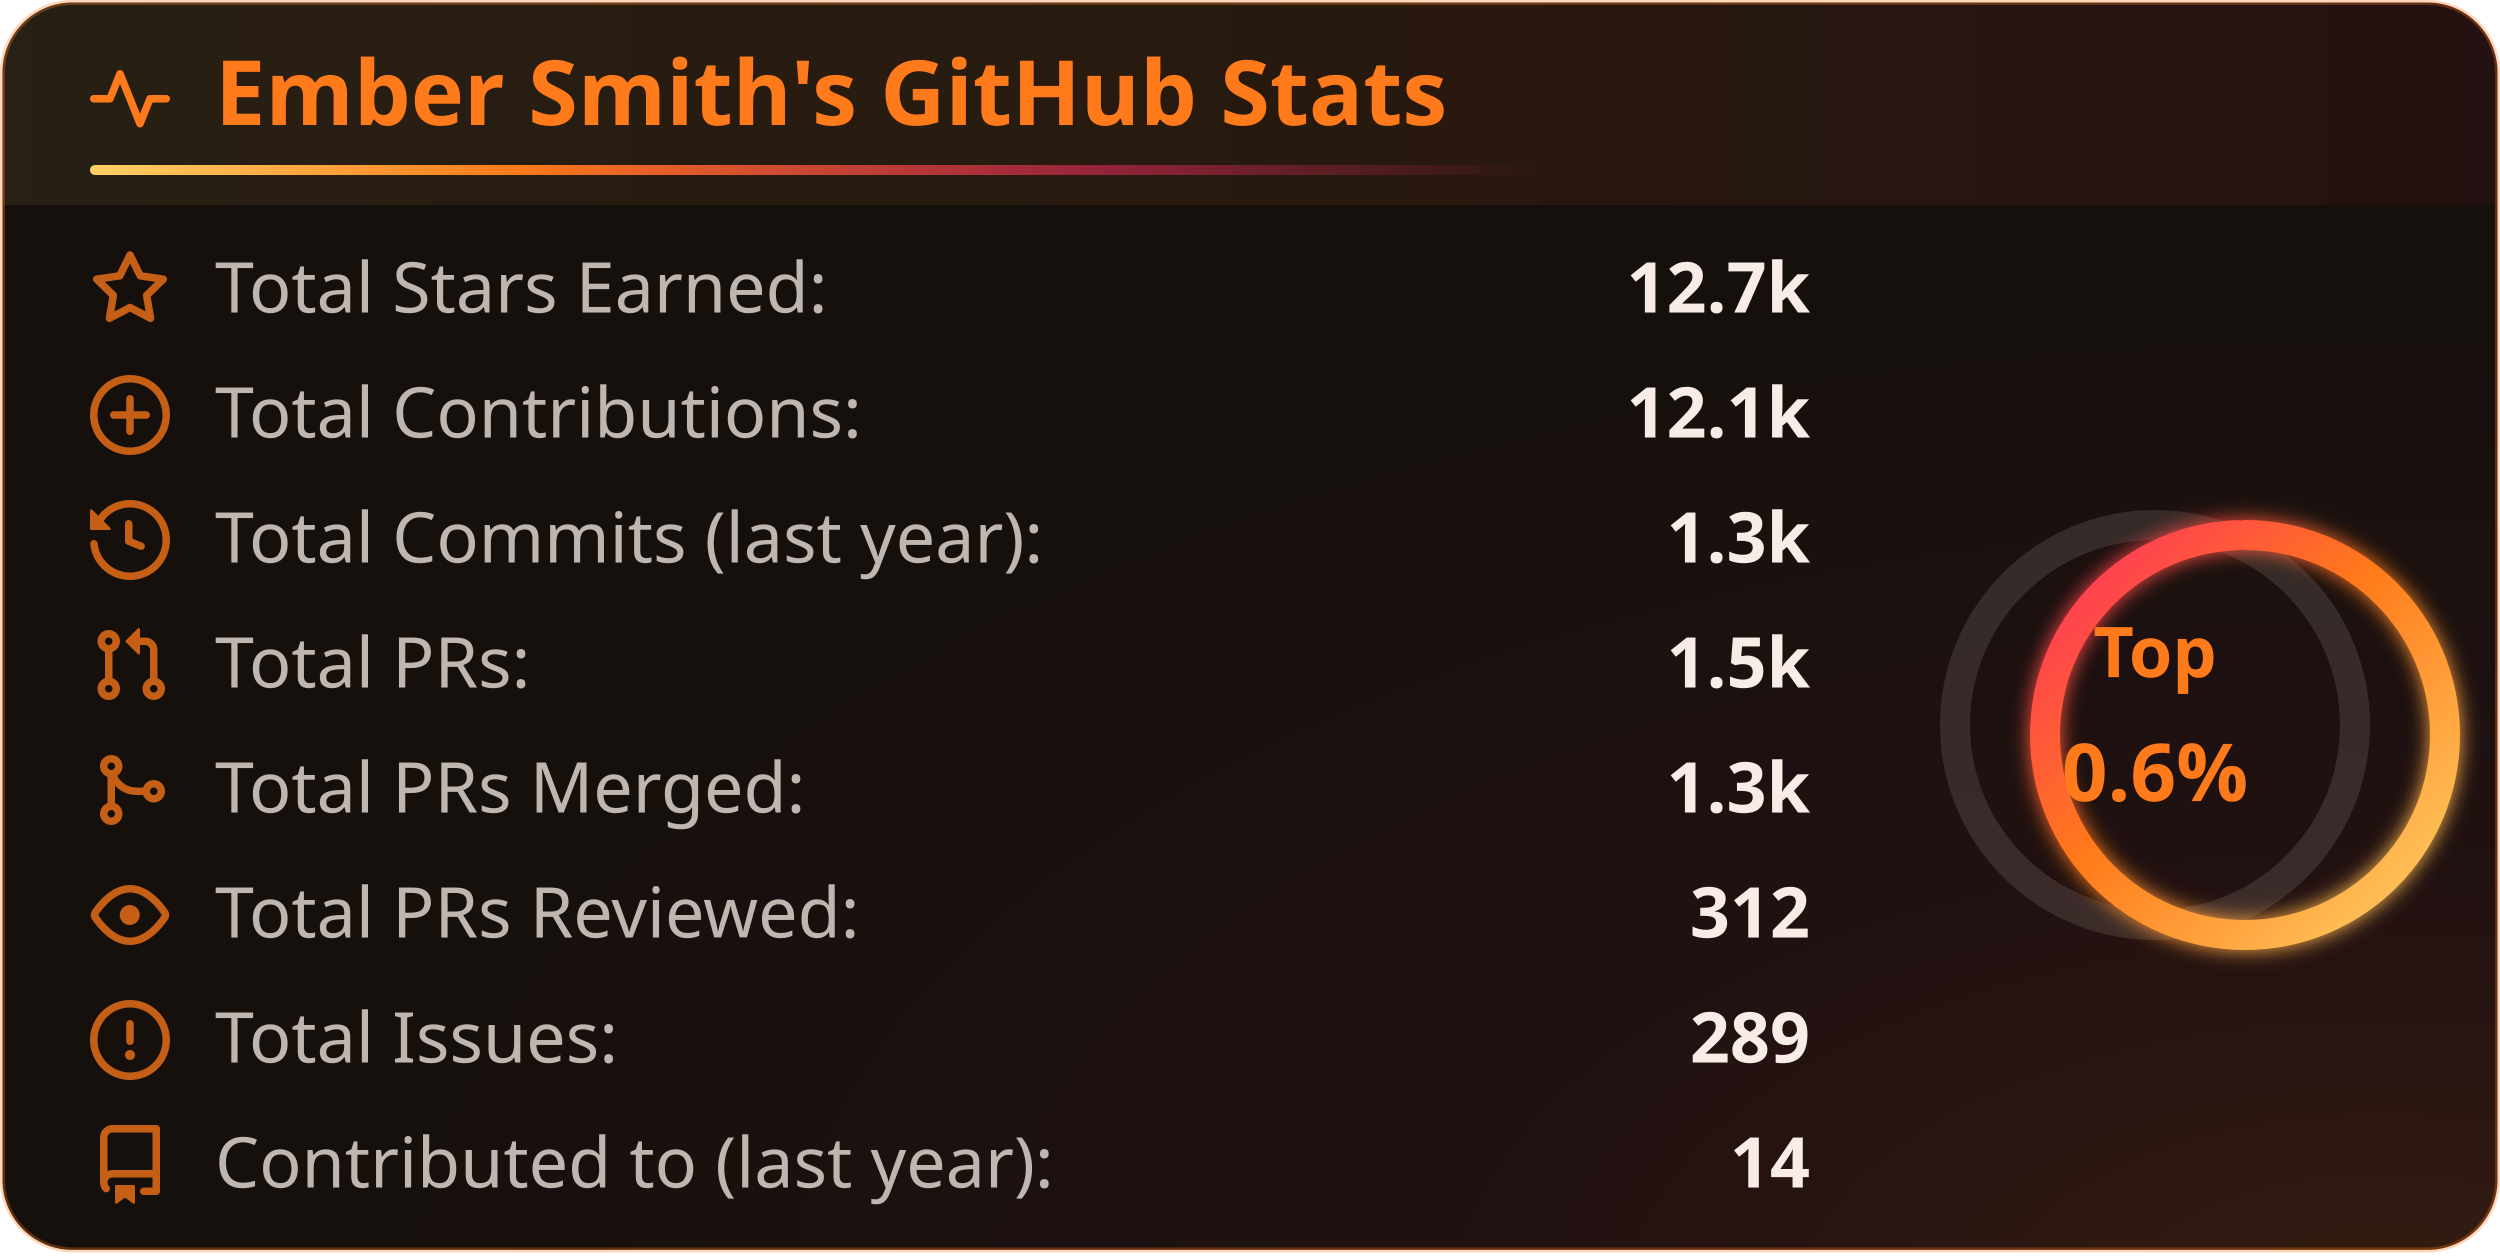
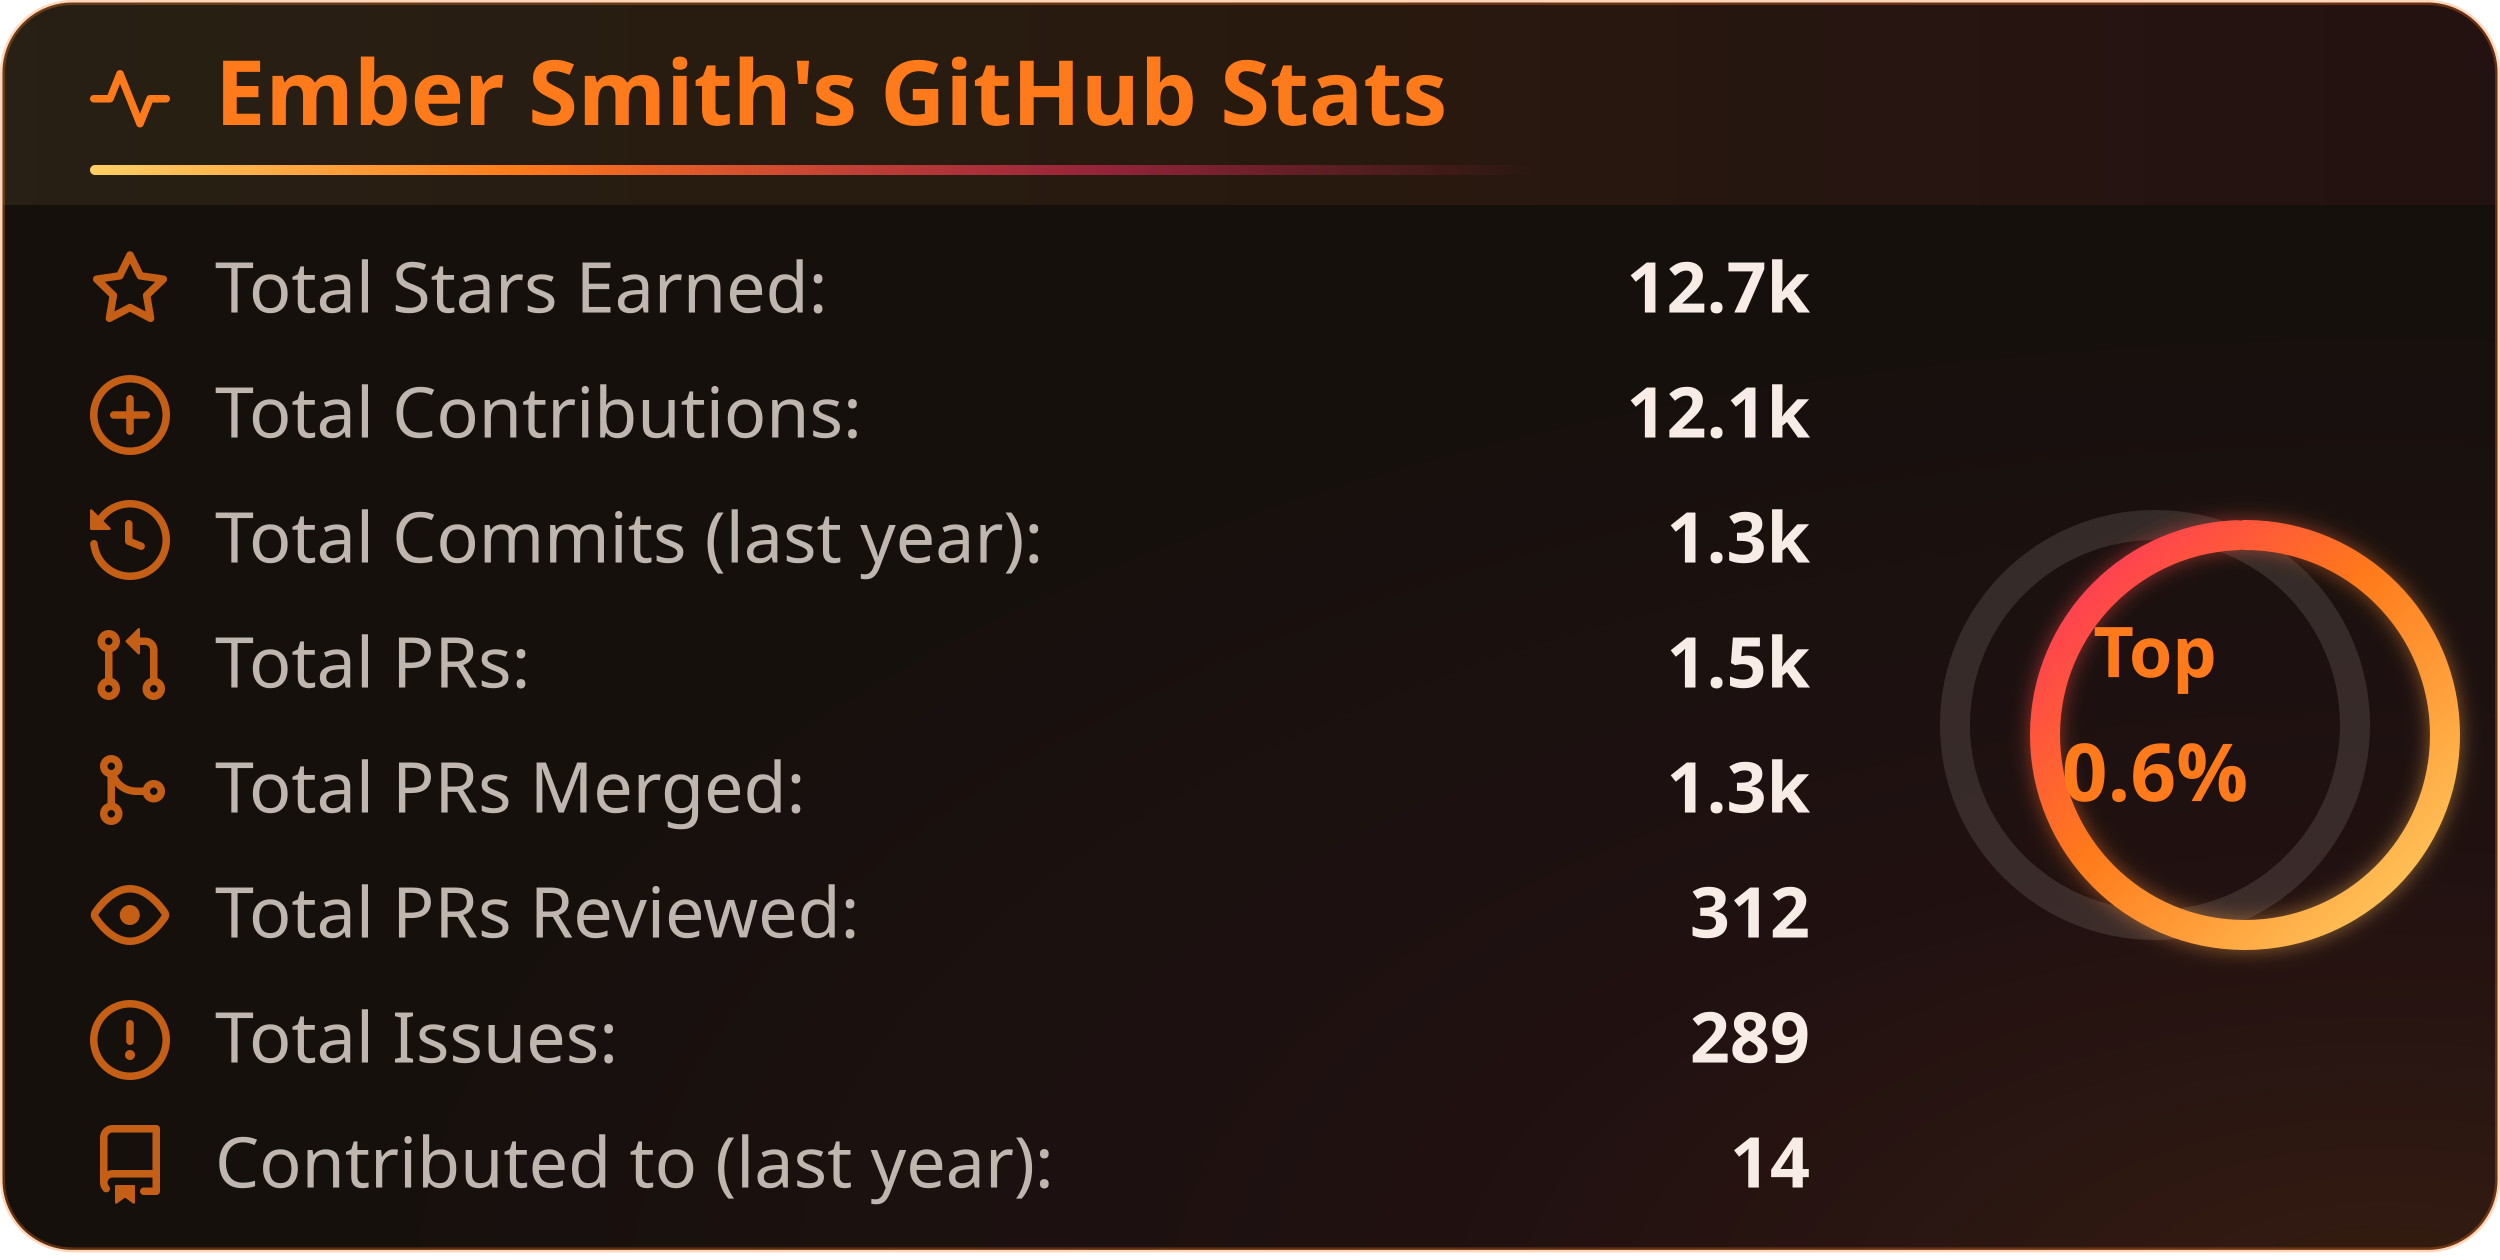
<svg xmlns="http://www.w3.org/2000/svg" width="500" height="252" viewBox="0 0 500 252" fill="none" role="img" aria-labelledby="title-id desc-id">
  <style>
    .header {
      font: 600 18px 'Segoe UI', Ubuntu, "Helvetica Neue", Sans-Serif;
      fill: #ff7a1a;
      animation: fadeInAnimation 0.8s ease-in-out backwards;
    }
    /* The icon reads against the title rather than with it, so it keeps its own color. */
    .title-icon {
      fill: #ff7a1a;
      animation: fadeInAnimation 0.8s ease-in-out backwards;
    }
    .title-accent {
      transform-box: fill-box;
      transform-origin: left center;
      animation: trailAnimation 0.9s cubic-bezier(0.2, 0.7, 0.2, 1) 0.2s backwards;
    }
    @supports(-moz-appearance: auto) {
      /* Selector detects Firefox */
      .header {
        font-size: 15.5px;
      }
    }
    .stat {
      font: 400 14px 'Segoe UI', Ubuntu, "Helvetica Neue", Sans-Serif;
      fill: #f7ede6;
      font-variant-numeric: tabular-nums;
    }
    @supports(-moz-appearance: auto) {
      /* Selector detects Firefox */
      .stat {
        font-size: 12px;
      }
    }
    .stagger {
      animation: fadeInAnimation 0.3s ease-in-out backwards;
    }
    .rank-text {
      font: 700 22px 'Segoe UI', Ubuntu, "Helvetica Neue", Sans-Serif;
      fill: #ff7a1a;
      transform: translate(-5px, 5px);
      animation: scaleInAnimation 0.3s ease-in-out backwards;
    }
    .rank-percentile-header {
      font-size: 14px;
    }
    .rank-percentile-text {
      font-size: 16px;
    }
    /* Labels recede so that the values read first. */
    .not_bold {
      font-weight: 400;
      opacity: 0.75;
    }
    .bold {
      font-weight: 600;
    }
    .icon {
      fill: #ff7a1a;
      opacity: 0.75;
      display: block;
    }
    .rank-circle-rim {
      stroke: #f7ede6;
      fill: none;
      stroke-width: 6;
      opacity: 0.12;
    }
    .rank-circle {
      stroke: url(#heat-ring);
      stroke-dasharray: 251.327;
      fill: none;
      stroke-width: 6;
      stroke-linecap: round;
      opacity: 1;
      transform-origin: -10px 8px;
      transform: rotate(-90deg);
      stroke-dashoffset: 1.612;
      animation: rankAnimation 0.8s backwards ease-in-out;
    }
    @keyframes rankAnimation {
      from {
        stroke-dashoffset: 251.327;
      }
      to {
        stroke-dashoffset: 1.612;
      }
    }
    /* A spark burns out at the top of its rise, so its resting frame is unlit. */
    .spark {
      fill: #ffd166;
      opacity: 0;
      animation: sparkAnimation 3.4s ease-out 3 backwards;
    }
    @keyframes sparkAnimation {
      0% {
        opacity: 0;
        transform: translateY(0);
      }
      15% {
        opacity: 1;
      }
      100% {
        opacity: 0;
        transform: translateY(-56px);
      }
    }
    /* Animations */
    @keyframes scaleInAnimation {
      from {
        transform: translate(-5px, 5px) scale(0);
      }
      to {
        transform: translate(-5px, 5px) scale(1);
      }
    }
    @keyframes fadeInAnimation {
      from {
        opacity: 0;
      }
      to {
        opacity: 1;
      }
    }
    @keyframes trailAnimation {
      from {
        transform: scaleX(0);
      }
    }
    @media (prefers-reduced-motion: reduce) {
      * {
        animation-duration: 0s !important;
        animation-delay: 0s !important;
      }
    }
  </style>
  <defs>
    <linearGradient id="heat" x1="0" y1="0" x2="1" y2="0">
      <stop offset="0" class="heat-0" stop-color="#ffd166" />
      <stop offset="0.55" class="heat-1" stop-color="#ff7a1a" />
      <stop offset="1" class="heat-2" stop-color="#ff2e63" />
    </linearGradient>
    <linearGradient id="heat-ring" x1="0" y1="1" x2="1" y2="0">
      <stop offset="0" class="heat-0" stop-color="#ffd166" />
      <stop offset="0.55" class="heat-1" stop-color="#ff7a1a" />
      <stop offset="1" class="heat-2" stop-color="#ff2e63" />
    </linearGradient>
    <linearGradient id="heat-trail" x1="0" y1="0" x2="1" y2="0">
      <stop offset="0" class="heat-0" stop-color="#ffd166" />
      <stop offset="0.3" class="heat-1" stop-color="#ff7a1a" />
      <stop offset="0.7" class="heat-2" stop-color="#ff2e63" stop-opacity="0.5" />
      <stop offset="1" class="heat-2" stop-color="#ff2e63" stop-opacity="0" />
    </linearGradient>
    <linearGradient id="heat-band" x1="0" y1="0" x2="1" y2="0">
      <stop offset="0" class="band-0" stop-color="#ffd166" stop-opacity="0.08" />
      <stop offset="0.55" class="band-1" stop-color="#ff7a1a" stop-opacity="0.08" />
      <stop offset="1" class="band-2" stop-color="#ff2e63" stop-opacity="0.056" />
    </linearGradient>
    <radialGradient id="heat-glow" cx="0.95" cy="1.05" r="0.8">
      <stop offset="0" class="glow-core" stop-color="#ff7a1a" stop-opacity="0.13" />
      <stop offset="0.45" class="glow-edge" stop-color="#ff2e63" stop-opacity="0.046" />
      <stop offset="1" class="heat-2" stop-color="#ff2e63" stop-opacity="0" />
    </radialGradient>
    <filter id="heat-bloom" x="-50%" y="-50%" width="200%" height="200%">
      <feGaussianBlur stdDeviation="2" />
+       <feComponentTransfer>
+         <feFuncA type="linear" slope="0.5" />
+       </feComponentTransfer>
    </filter>
  </defs>
  <rect data-testid="card-bg" class="card-bg" x="0.5" y="0.5" rx="14" height="99%" width="499" stroke="#ff7a1a4d" fill="#16100d" stroke-opacity="1" />
  <rect data-testid="card-glow" x="0.5" y="0.5" rx="14" height="99%" width="499" fill="url(#heat-glow)" />
  <path data-testid="title-band" d="M0.5 14.5a14 14 0 0 1 14 -14h471a14 14 0 0 1 14 14v26.5h-499z" fill="url(#heat-band)" />
  <g data-testid="card-title" transform="translate(18, 25)">
    <g>
      <svg class="title-icon" x="0" y="-13" viewBox="0 0 16 16" version="1.1" width="16" height="16">
        <path d="M6 2c.306 0 .582.187.696.471L10 10.731l1.304-3.26A.751.751 0 0 1 12 7h3.25a.75.75 0 0 1 0 1.5h-2.742l-1.812 4.529a.751.751 0 0 1-1.392 0L6 4.769l-1.304 3.26A.751.751 0 0 1 4 8.5H.75a.75.75 0 0 1 0-1.5h2.742l1.812-4.529A.751.751 0 0 1 6 2Z" />
      </svg>
    </g>
    <g transform="translate(25, 0)">
      <text x="0" y="0" class="header" data-testid="header">Ember Smith's GitHub Stats</text>
    </g>
    <rect data-testid="title-accent" class="title-accent" x="0" y="8" width="288.9" height="2" rx="1" fill="url(#heat-trail)" />
  </g>
  <g data-testid="main-card-body" transform="translate(0, 50)">
    <g data-testid="rank-circle" transform="translate(441, 87)">
      <circle class="rank-circle-rim" cx="-10" cy="8" r="40" />
      <circle data-testid="rank-glow" class="rank-circle" cx="-10" cy="8" r="40" filter="url(#heat-bloom)" />
      <circle data-testid="rank-ring" class="rank-circle" cx="-10" cy="8" r="40" />
      <g class="rank-text">
        <text x="-5" alignment-baseline="central" dominant-baseline="central" text-anchor="middle" y="-12" data-testid="percentile-top-header" class="rank-percentile-header">Top</text>
        <text x="-5" alignment-baseline="central" dominant-baseline="central" text-anchor="middle" y="12" data-testid="percentile-rank-value" class="rank-percentile-text">0.6%</text>
      </g>
      <circle class="spark" cx="-36" cy="42" r="1.7" style="animation-delay: 0s" />
      <circle class="spark" cx="-20" cy="48" r="1.7" style="animation-delay: 1.1s" />
      <circle class="spark" cx="-6" cy="44" r="1.7" style="animation-delay: 2.2s" />
      <circle class="spark" cx="8" cy="50" r="1.7" style="animation-delay: 0.6s" />
      <circle class="spark" cx="20" cy="40" r="1.7" style="animation-delay: 1.7s" />
    </g>
    <svg x="0" y="0">
      <g>
        <g class="stagger" style="animation-delay: 120ms" transform="translate(18, 0)">
          <svg data-testid="icon" class="icon" viewBox="0 0 16 16" version="1.1" width="16" height="16">
            <path fill-rule="evenodd" d="M8 .25a.75.75 0 01.673.418l1.882 3.815 4.21.612a.75.75 0 01.416 1.279l-3.046 2.97.719 4.192a.75.75 0 01-1.088.791L8 12.347l-3.766 1.98a.75.75 0 01-1.088-.79l.72-4.194L.818 6.374a.75.75 0 01.416-1.28l4.21-.611L7.327.668A.75.75 0 018 .25zm0 2.445L6.615 5.5a.75.75 0 01-.564.41l-3.097.45 2.24 2.184a.75.75 0 01.216.664l-.528 3.084 2.769-1.456a.75.75 0 01.698 0l2.77 1.456-.53-3.084a.75.75 0 01.216-.664l2.24-2.183-3.096-.45a.75.75 0 01-.564-.41L8 2.694v.001z" />
          </svg>
          <text class="stat not_bold" x="25" y="12.5">Total Stars Earned:</text>
          <text class="stat bold" x="344" text-anchor="end" y="12.5" data-testid="stars">12.7k</text>
        </g>
      </g>
      <g transform="translate(0, 25)">
        <g class="stagger" style="animation-delay: 160ms" transform="translate(18, 0)">
          <svg data-testid="icon" class="icon" viewBox="0 0 16 16" version="1.1" width="16" height="16">
            <path d="M8 0a8 8 0 1 1 0 16A8 8 0 0 1 8 0ZM1.5 8a6.5 6.5 0 1 0 13 0 6.5 6.5 0 0 0-13 0Zm7.25-3.25v2.5h2.5a.75.75 0 0 1 0 1.5h-2.5v2.5a.75.75 0 0 1-1.5 0v-2.5h-2.5a.75.75 0 0 1 0-1.5h2.5v-2.5a.75.75 0 0 1 1.5 0Z" />
          </svg>
          <text class="stat not_bold" x="25" y="12.5">Total Contributions:</text>
          <text class="stat bold" x="344" text-anchor="end" y="12.5" data-testid="contributions">12.1k</text>
        </g>
      </g>
      <g transform="translate(0, 50)">
        <g class="stagger" style="animation-delay: 200ms" transform="translate(18, 0)">
          <svg data-testid="icon" class="icon" viewBox="0 0 16 16" version="1.1" width="16" height="16">
            <path fill-rule="evenodd" d="M1.643 3.143L.427 1.927A.25.25 0 000 2.104V5.75c0 .138.112.25.25.25h3.646a.25.25 0 00.177-.427L2.715 4.215a6.5 6.5 0 11-1.18 4.458.75.75 0 10-1.493.154 8.001 8.001 0 101.6-5.684zM7.75 4a.75.75 0 01.75.75v2.992l2.028.812a.75.75 0 01-.557 1.392l-2.5-1A.75.75 0 017 8.25v-3.5A.75.75 0 017.75 4z" />
          </svg>
          <text class="stat not_bold" x="25" y="12.5">Total Commits (last year):</text>
          <text class="stat bold" x="344" text-anchor="end" y="12.5" data-testid="commits">1.3k</text>
        </g>
      </g>
      <g transform="translate(0, 75)">
        <g class="stagger" style="animation-delay: 240ms" transform="translate(18, 0)">
          <svg data-testid="icon" class="icon" viewBox="0 0 16 16" version="1.1" width="16" height="16">
            <path fill-rule="evenodd" d="M7.177 3.073L9.573.677A.25.25 0 0110 .854v4.792a.25.25 0 01-.427.177L7.177 3.427a.25.25 0 010-.354zM3.75 2.5a.75.75 0 100 1.5.75.75 0 000-1.5zm-2.25.75a2.25 2.25 0 113 2.122v5.256a2.251 2.251 0 11-1.5 0V5.372A2.25 2.25 0 011.5 3.25zM11 2.5h-1V4h1a1 1 0 011 1v5.628a2.251 2.251 0 101.5 0V5A2.5 2.5 0 0011 2.5zm1 10.25a.75.75 0 111.5 0 .75.75 0 01-1.5 0zM3.75 12a.75.75 0 100 1.5.75.75 0 000-1.5z" />
          </svg>
          <text class="stat not_bold" x="25" y="12.5">Total PRs:</text>
          <text class="stat bold" x="344" text-anchor="end" y="12.5" data-testid="prs">1.5k</text>
        </g>
      </g>
      <g transform="translate(0, 100)">
        <g class="stagger" style="animation-delay: 280ms" transform="translate(18, 0)">
          <svg data-testid="icon" class="icon" viewBox="0 0 16 16" version="1.1" width="16" height="16">
            <path fill-rule="evenodd" d="M5.45 5.154A4.25 4.25 0 0 0 9.25 7.5h1.378a2.251 2.251 0 1 1 0 1.5H9.25A5.734 5.734 0 0 1 5 7.123v3.505a2.25 2.25 0 1 1-1.5 0V5.372a2.25 2.25 0 1 1 1.95-.218ZM4.25 13.5a.75.75 0 1 0 0-1.5.75.75 0 0 0 0 1.5Zm8.5-4.5a.75.75 0 1 0 0-1.5.75.75 0 0 0 0 1.5ZM5 3.25a.75.75 0 1 0 0 .005V3.25Z" />
          </svg>
          <text class="stat not_bold" x="25" y="12.5">Total PRs Merged:</text>
          <text class="stat bold" x="344" text-anchor="end" y="12.5" data-testid="prs_merged">1.3k</text>
        </g>
      </g>
      <g transform="translate(0, 125)">
        <g class="stagger" style="animation-delay: 320ms" transform="translate(18, 0)">
          <svg data-testid="icon" class="icon" viewBox="0 0 16 16" version="1.1" width="16" height="16">
            <path fill-rule="evenodd" d="M8 2c1.981 0 3.671.992 4.933 2.078 1.27 1.091 2.187 2.345 2.637 3.023a1.62 1.62 0 0 1 0 1.798c-.45.678-1.367 1.932-2.637 3.023C11.67 13.008 9.981 14 8 14c-1.981 0-3.671-.992-4.933-2.078C1.797 10.83.88 9.576.43 8.898a1.62 1.62 0 0 1 0-1.798c.45-.677 1.367-1.931 2.637-3.022C4.33 2.992 6.019 2 8 2ZM1.679 7.932a.12.12 0 0 0 0 .136c.411.622 1.241 1.75 2.366 2.717C5.176 11.758 6.527 12.5 8 12.5c1.473 0 2.825-.742 3.955-1.715 1.124-.967 1.954-2.096 2.366-2.717a.12.12 0 0 0 0-.136c-.412-.621-1.242-1.75-2.366-2.717C10.824 4.242 9.473 3.5 8 3.5c-1.473 0-2.825.742-3.955 1.715-1.124.967-1.954 2.096-2.366 2.717ZM8 10a2 2 0 1 1-.001-3.999A2 2 0 0 1 8 10Z" />
          </svg>
          <text class="stat not_bold" x="25" y="12.5">Total PRs Reviewed:</text>
          <text class="stat bold" x="344" text-anchor="end" y="12.5" data-testid="reviews">312</text>
        </g>
      </g>
      <g transform="translate(0, 150)">
        <g class="stagger" style="animation-delay: 360ms" transform="translate(18, 0)">
          <svg data-testid="icon" class="icon" viewBox="0 0 16 16" version="1.1" width="16" height="16">
            <path fill-rule="evenodd" d="M8 1.5a6.5 6.5 0 100 13 6.5 6.5 0 000-13zM0 8a8 8 0 1116 0A8 8 0 010 8zm9 3a1 1 0 11-2 0 1 1 0 012 0zm-.25-6.25a.75.75 0 00-1.5 0v3.5a.75.75 0 001.5 0v-3.5z" />
          </svg>
          <text class="stat not_bold" x="25" y="12.5">Total Issues:</text>
          <text class="stat bold" x="344" text-anchor="end" y="12.5" data-testid="issues">289</text>
        </g>
      </g>
      <g transform="translate(0, 175)">
        <g class="stagger" style="animation-delay: 400ms" transform="translate(18, 0)">
          <svg data-testid="icon" class="icon" viewBox="0 0 16 16" version="1.1" width="16" height="16">
            <path fill-rule="evenodd" d="M2 2.5A2.5 2.5 0 014.5 0h8.75a.75.75 0 01.75.75v12.5a.75.75 0 01-.75.75h-2.5a.75.75 0 110-1.5h1.75v-2h-8a1 1 0 00-.714 1.7.75.75 0 01-1.072 1.05A2.495 2.495 0 012 11.5v-9zm10.5-1V9h-8c-.356 0-.694.074-1 .208V2.5a1 1 0 011-1h8zM5 12.25v3.25a.25.25 0 00.4.2l1.45-1.087a.25.25 0 01.3 0L8.6 15.7a.25.25 0 00.4-.2v-3.25a.25.25 0 00-.25-.25h-3.5a.25.25 0 00-.25.25z" />
          </svg>
          <text class="stat not_bold" x="25" y="12.5">Contributed to (last year):</text>
          <text class="stat bold" x="344" text-anchor="end" y="12.5" data-testid="contributed_to">14</text>
        </g>
      </g>
    </svg>
  </g>
</svg>
